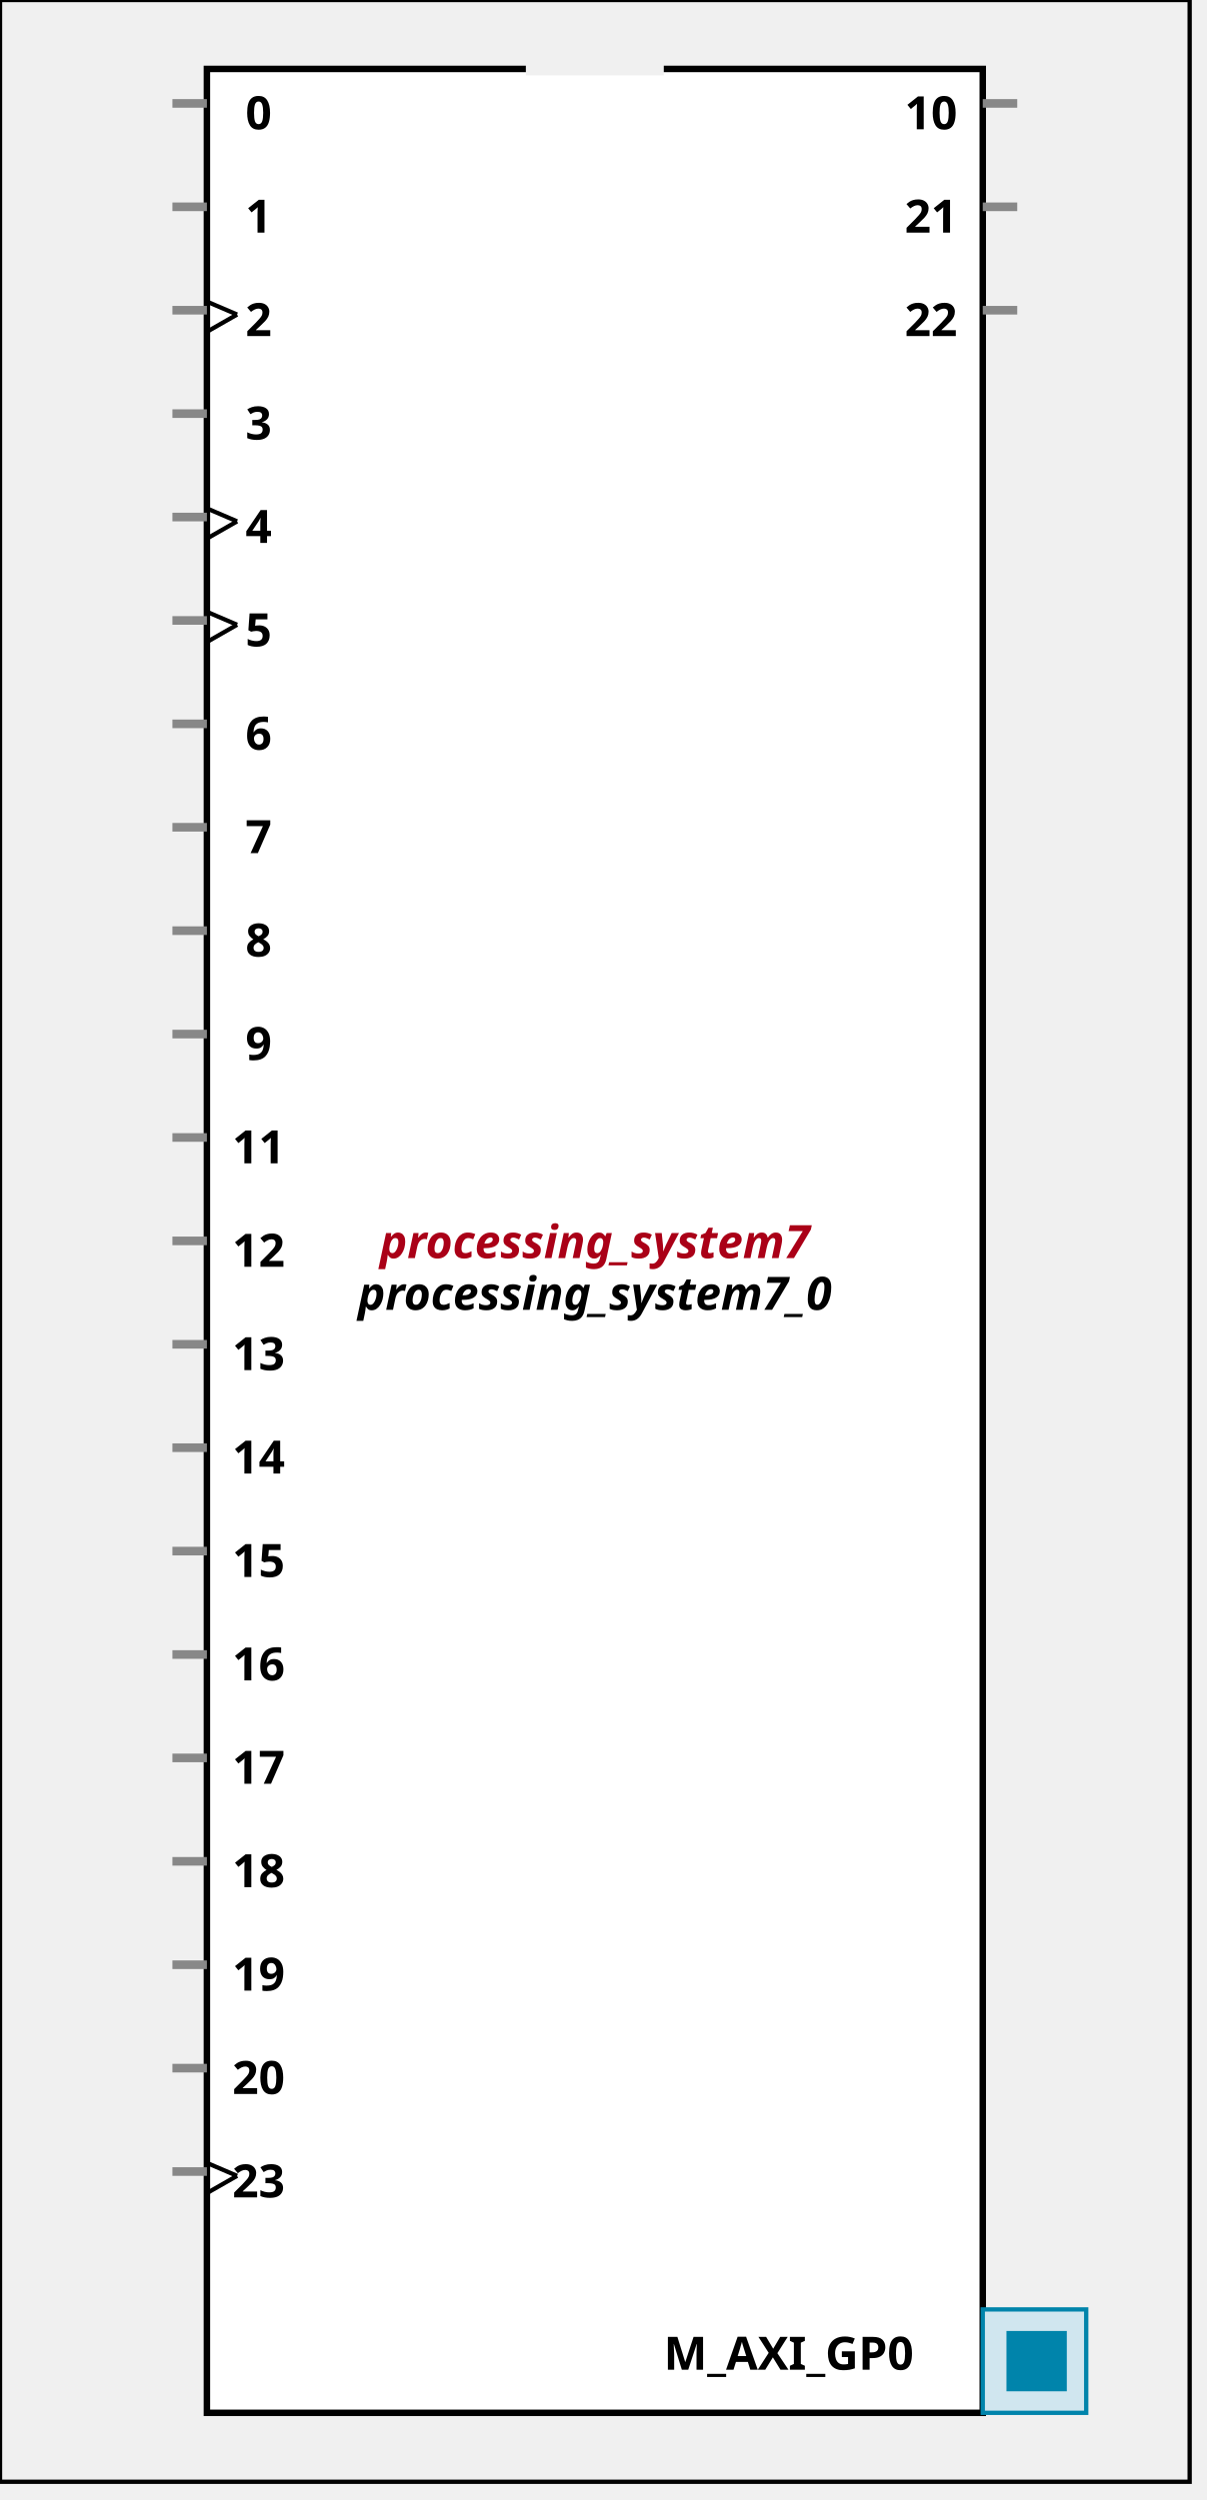
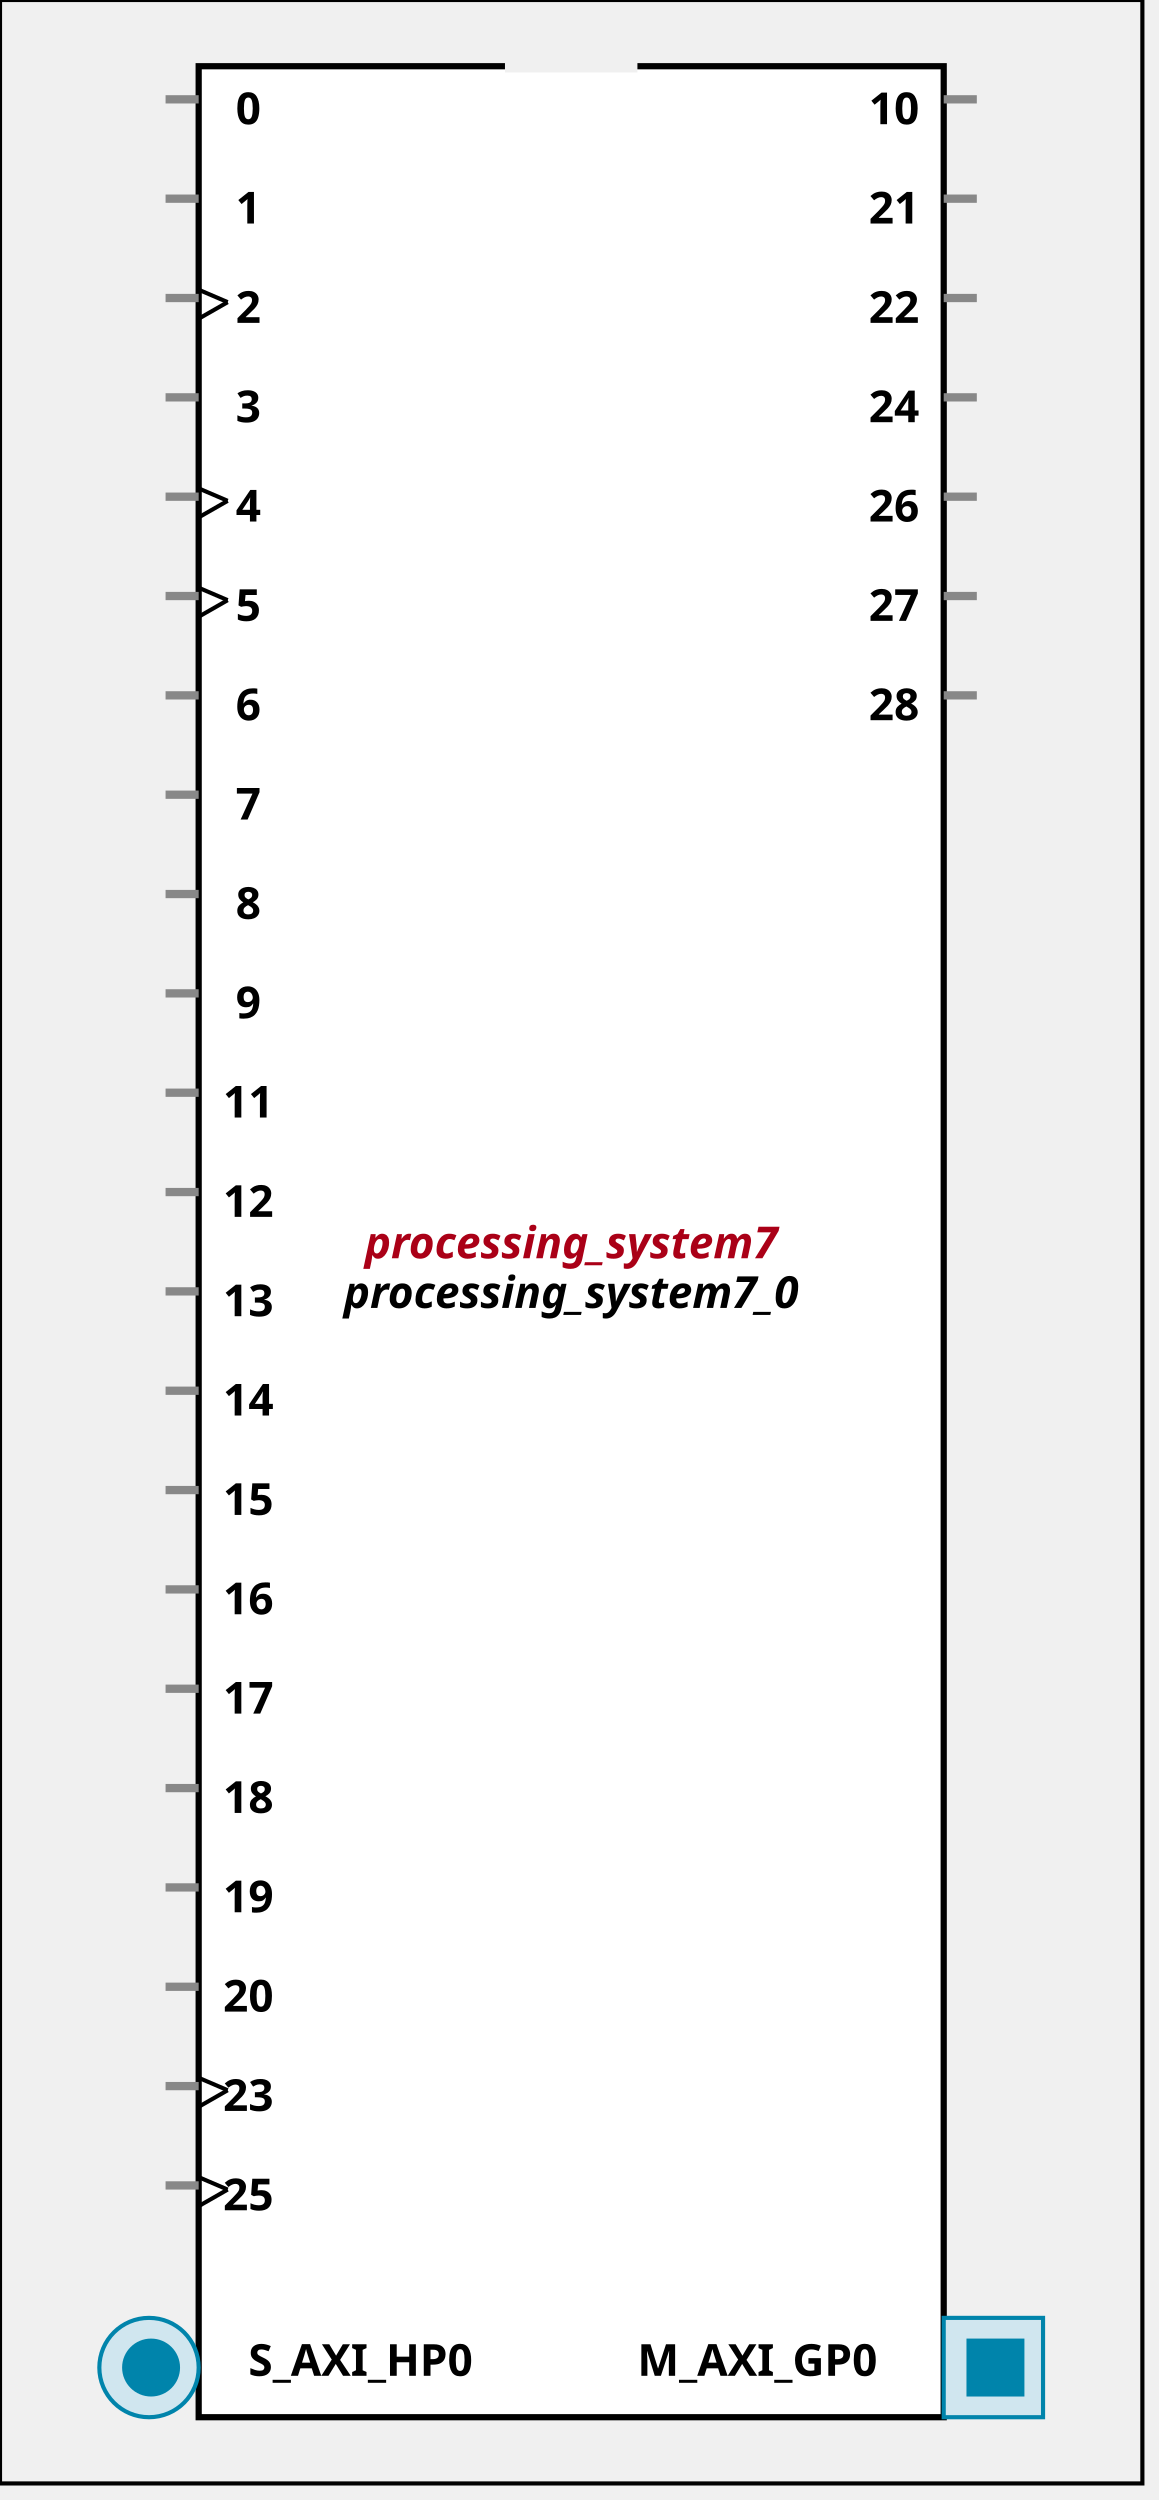
- <svg xmlns:xlink="http://www.w3.org/1999/xlink" width="280" height="580">
+ <svg xmlns:xlink="http://www.w3.org/1999/xlink" width="280" height="604">
  <defs>
    <g id="AXI_BifLabel">
      <rect x="0" y="0" rx="3" ry="3" width="32" height="16" style="fill:#0084AB; stroke:black; stroke-width:1" />
    </g>
    <g id="AXI_busconn_SLAVE">
      <circle cx="12" cy="12" r="12" style="fill:#D0E6EF; stroke:#0084AB; stroke-width:1" />
      <circle cx="12.5" cy="12" r="7" style="fill:#0084AB; stroke:none;" />
    </g>
    <g id="AXI_busconn_MASTER">
      <rect x="0" y="0" width="24" height="24" style="fill:#D0E6EF; stroke:#0084AB; stroke-width:1" />
      <rect x="5.5" y="5" width="14" height="14" style="fill:#0084AB; stroke:none;" />
+     </g>
+     <g id="AXIS_BifLabel">
+       <rect x="0" y="0" rx="3" ry="3" width="32" height="16" style="fill:#0084AB; stroke:black; stroke-width:1" />
+     </g>
+     <g id="AXIS_busconn_TARGET">
+       <circle cx="12" cy="12" r="12" style="fill:#D0E6EF; stroke:#0084AB; stroke-width:1" />
+       <circle cx="12.5" cy="12" r="7" style="fill:#0084AB; stroke:none;" />
+     </g>
+     <g id="AXIS_busconn_INITIATOR">
+       <rect x="0" y="0" width="24" height="24" style="fill:#D0E6EF; stroke:#0084AB; stroke-width:1" />
+       <rect x="5.5" y="5" width="14" height="14" style="fill:#0084AB; stroke:none;" />
+     </g>
+     <g id="USER_BifLabel">
+       <rect x="0" y="0" rx="3" ry="3" width="32" height="16" style="fill:#009999; stroke:black; stroke-width:1" />
+     </g>
+     <g id="USER_busconn_TARGET">
+       <circle cx="12" cy="12" r="12" style="fill:#00CCCC; stroke:#009999; stroke-width:1" />
+       <circle cx="12.5" cy="12" r="7" style="fill:#009999; stroke:none;" />
+     </g>
+     <g id="USER_busconn_INITIATOR">
+       <rect x="0" y="0" width="24" height="24" style="fill:#00CCCC; stroke:#009999; stroke-width:1" />
+       <rect x="5.5" y="5" width="14" height="14" style="fill:#009999; stroke:none;" />
    </g>
    <g id="KEY_BifLabel">
      <rect x="0" y="0" rx="3" ry="3" width="32" height="16" style="fill:#444444; stroke:black; stroke-width:1" />
    </g>
    <g id="KEY_busconn_SLAVE">
      <circle cx="12" cy="12" r="12" style="fill:#888888; stroke:#444444; stroke-width:1" />
      <circle cx="12.5" cy="12" r="7" style="fill:#444444; stroke:none;" />
    </g>
    <g id="KEY_busconn_MASTER">
      <rect x="0" y="0" width="24" height="24" style="fill:#888888; stroke:#444444; stroke-width:1" />
      <rect x="5.5" y="5" width="14" height="14" style="fill:#444444; stroke:none;" />
    </g>
    <g id="KEY_busconn_MASTER_SLAVE">
      <circle cx="12" cy="12" r="12" style="fill:#888888; stroke:#444444; stroke-width:1" />
      <circle cx="12.5" cy="12" r="7" style="fill:#444444; stroke:none;" />
      <rect x="0" y="12" width="24" height="12" style="fill:#888888; stroke:#444444; stroke-width:1" />
      <rect x="5.5" y="12" width="14" height="7" style="fill:#444444; stroke:none;" />
    </g>
    <g id="KEY_busconn_TARGET">
      <circle cx="12" cy="12" r="12" style="fill:#888888; stroke:#444444; stroke-width:1" />
      <circle cx="12.5" cy="12" r="7" style="fill:#444444; stroke:none;" />
    </g>
    <g id="KEY_busconn_INITIATOR">
      <rect x="0" y="0" width="24" height="24" style="fill:#888888; stroke:#444444; stroke-width:1" />
      <rect x="5.5" y="5" width="14" height="14" style="fill:#444444; stroke:none;" />
    </g>
    <g id="KEY_busconn_MONITOR">
      <rect x="0" y="0.5" width="24" height="7" style="fill:#444444; stroke:none;" />
      <rect x="0" y="16" width="24" height="7" style="fill:#444444; stroke:none;" />
    </g>
    <g id="KEY_busconn_USER">
      <circle cx="12" cy="12" r="12" style="fill:#888888; stroke:#444444; stroke-width:1" />
      <circle cx="12.5" cy="12" r="7" style="fill:#444444; stroke:none;" />
    </g>
    <g id="KEY_busconn_TRANSPARENT">
      <circle cx="12" cy="12" r="12" style="fill:#FFFFFF; stroke:#444444; stroke-width:1" />
      <circle cx="12.5" cy="12" r="7" style="fill:#FFFFFF; stroke:none;" />
    </g>
    <g id="HCurve" overflow="visible">
      <path d="m 0  0,      a 16 16, 0,0,0, 32,0,     z" style="fill:#F0F0F0;fill-opacity:1;stroke:black;stroke-width:1.5" />
      <line x1="0" y1="0" x2="32" y2="0" style="stroke:#F0F0F0;stroke-width:3" />
    </g>
    <g id="IPD_StandardBody">
-       <rect x="0" y="0" width="276" height="576" style="fill:#F0F0F0;fill-opacity: 1.0; stroke:#000000; stroke-width:1" />
-       <rect x="48" y="16" width="180" height="544" style="fill:#FFFFFF; fill-opacity: 1.0; stroke:#000000; stroke-width:1.5" />
+       <rect x="0" y="0" width="276" height="600" style="fill:#F0F0F0;fill-opacity: 1.0; stroke:#000000; stroke-width:1" />
+       <rect x="48" y="16" width="180" height="568" style="fill:#FFFFFF; fill-opacity: 1.0; stroke:#000000; stroke-width:1.5" />
      <use x="122" y="16" xlink:href="#HCurve" />
    </g>
    <g id="IPD_PORT">
      <rect width="8" height="8" style="fill:#888888;stroke-width:1;stroke:black;" />
    </g>
    <g id="IPD_SPort">
      <line x1="0" y1="0" x2="8" y2="0" style="stroke:#888888;stroke-width:2;stroke-opacity:1" />
    </g>
    <g id="IPD_PortClk">
      <line x1="0" y1="0" x2="7" y2="3" style="stroke:#000000;stroke-width:1;stroke-opacity:1" />
      <line x1="7" y1="3" x2="0" y2="7" style="stroke:#000000;stroke-width:1;stroke-opacity:1" />
    </g>
  </defs>
  <use x="0" y="0" xlink:href="#IPD_StandardBody" />
-   <text x="138" y="292" fill="#AA0017" stroke="none" font-size="8pt" font-style="italic" font-weight="bold" text-anchor="middle" font-family="Verdana Arial Helvetica san-serif">processing_system7</text>
-   <text x="138" y="304" fill="#000000" stroke="none" font-size="8pt" font-style="italic" font-weight="bold" text-anchor="middle" font-family="Courier Arial Helvetica san-serif">processing_system7_0</text>
+   <text x="138" y="304" fill="#AA0017" stroke="none" font-size="8pt" font-style="italic" font-weight="bold" text-anchor="middle" font-family="Verdana Arial Helvetica san-serif">processing_system7</text>
+   <text x="138" y="316" fill="#000000" stroke="none" font-size="8pt" font-style="italic" font-weight="bold" text-anchor="middle" font-family="Courier Arial Helvetica san-serif">processing_system7_0</text>
  <use x="40" y="24" xlink:href="#IPD_SPort" />
  <text x="60" y="30" fill="#000000" stroke="none" font-size="8pt" font-style="normal" font-weight="bold" text-anchor="middle" font-family="Verdana Arial Helvetica san-serif">0</text>
  <use x="40" y="48" xlink:href="#IPD_SPort" />
  <text x="60" y="54" fill="#000000" stroke="none" font-size="8pt" font-style="normal" font-weight="bold" text-anchor="middle" font-family="Verdana Arial Helvetica san-serif">1</text>
  <use x="40" y="72" xlink:href="#IPD_SPort" />
  <use x="48" y="70" xlink:href="#IPD_PortClk" />
  <text x="60" y="78" fill="#000000" stroke="none" font-size="8pt" font-style="normal" font-weight="bold" text-anchor="middle" font-family="Verdana Arial Helvetica san-serif">2</text>
  <use x="40" y="96" xlink:href="#IPD_SPort" />
  <text x="60" y="102" fill="#000000" stroke="none" font-size="8pt" font-style="normal" font-weight="bold" text-anchor="middle" font-family="Verdana Arial Helvetica san-serif">3</text>
  <use x="40" y="120" xlink:href="#IPD_SPort" />
  <use x="48" y="118" xlink:href="#IPD_PortClk" />
  <text x="60" y="126" fill="#000000" stroke="none" font-size="8pt" font-style="normal" font-weight="bold" text-anchor="middle" font-family="Verdana Arial Helvetica san-serif">4</text>
  <use x="40" y="144" xlink:href="#IPD_SPort" />
  <use x="48" y="142" xlink:href="#IPD_PortClk" />
  <text x="60" y="150" fill="#000000" stroke="none" font-size="8pt" font-style="normal" font-weight="bold" text-anchor="middle" font-family="Verdana Arial Helvetica san-serif">5</text>
  <use x="40" y="168" xlink:href="#IPD_SPort" />
  <text x="60" y="174" fill="#000000" stroke="none" font-size="8pt" font-style="normal" font-weight="bold" text-anchor="middle" font-family="Verdana Arial Helvetica san-serif">6</text>
  <use x="40" y="192" xlink:href="#IPD_SPort" />
  <text x="60" y="198" fill="#000000" stroke="none" font-size="8pt" font-style="normal" font-weight="bold" text-anchor="middle" font-family="Verdana Arial Helvetica san-serif">7</text>
  <use x="40" y="216" xlink:href="#IPD_SPort" />
  <text x="60" y="222" fill="#000000" stroke="none" font-size="8pt" font-style="normal" font-weight="bold" text-anchor="middle" font-family="Verdana Arial Helvetica san-serif">8</text>
  <use x="40" y="240" xlink:href="#IPD_SPort" />
  <text x="60" y="246" fill="#000000" stroke="none" font-size="8pt" font-style="normal" font-weight="bold" text-anchor="middle" font-family="Verdana Arial Helvetica san-serif">9</text>
  <use x="40" y="264" xlink:href="#IPD_SPort" />
  <text x="60" y="270" fill="#000000" stroke="none" font-size="8pt" font-style="normal" font-weight="bold" text-anchor="middle" font-family="Verdana Arial Helvetica san-serif">11</text>
  <use x="40" y="288" xlink:href="#IPD_SPort" />
  <text x="60" y="294" fill="#000000" stroke="none" font-size="8pt" font-style="normal" font-weight="bold" text-anchor="middle" font-family="Verdana Arial Helvetica san-serif">12</text>
  <use x="40" y="312" xlink:href="#IPD_SPort" />
  <text x="60" y="318" fill="#000000" stroke="none" font-size="8pt" font-style="normal" font-weight="bold" text-anchor="middle" font-family="Verdana Arial Helvetica san-serif">13</text>
  <use x="40" y="336" xlink:href="#IPD_SPort" />
  <text x="60" y="342" fill="#000000" stroke="none" font-size="8pt" font-style="normal" font-weight="bold" text-anchor="middle" font-family="Verdana Arial Helvetica san-serif">14</text>
  <use x="40" y="360" xlink:href="#IPD_SPort" />
  <text x="60" y="366" fill="#000000" stroke="none" font-size="8pt" font-style="normal" font-weight="bold" text-anchor="middle" font-family="Verdana Arial Helvetica san-serif">15</text>
  <use x="40" y="384" xlink:href="#IPD_SPort" />
  <text x="60" y="390" fill="#000000" stroke="none" font-size="8pt" font-style="normal" font-weight="bold" text-anchor="middle" font-family="Verdana Arial Helvetica san-serif">16</text>
  <use x="40" y="408" xlink:href="#IPD_SPort" />
  <text x="60" y="414" fill="#000000" stroke="none" font-size="8pt" font-style="normal" font-weight="bold" text-anchor="middle" font-family="Verdana Arial Helvetica san-serif">17</text>
  <use x="40" y="432" xlink:href="#IPD_SPort" />
  <text x="60" y="438" fill="#000000" stroke="none" font-size="8pt" font-style="normal" font-weight="bold" text-anchor="middle" font-family="Verdana Arial Helvetica san-serif">18</text>
  <use x="40" y="456" xlink:href="#IPD_SPort" />
  <text x="60" y="462" fill="#000000" stroke="none" font-size="8pt" font-style="normal" font-weight="bold" text-anchor="middle" font-family="Verdana Arial Helvetica san-serif">19</text>
  <use x="40" y="480" xlink:href="#IPD_SPort" />
  <text x="60" y="486" fill="#000000" stroke="none" font-size="8pt" font-style="normal" font-weight="bold" text-anchor="middle" font-family="Verdana Arial Helvetica san-serif">20</text>
  <use x="40" y="504" xlink:href="#IPD_SPort" />
  <use x="48" y="502" xlink:href="#IPD_PortClk" />
  <text x="60" y="510" fill="#000000" stroke="none" font-size="8pt" font-style="normal" font-weight="bold" text-anchor="middle" font-family="Verdana Arial Helvetica san-serif">23</text>
+   <use x="40" y="528" xlink:href="#IPD_SPort" />
+   <use x="48" y="526" xlink:href="#IPD_PortClk" />
+   <text x="60" y="534" fill="#000000" stroke="none" font-size="8pt" font-style="normal" font-weight="bold" text-anchor="middle" font-family="Verdana Arial Helvetica san-serif">25</text>
  <use x="228" y="24" xlink:href="#IPD_SPort" />
  <text x="216" y="30" fill="#000000" stroke="none" font-size="8pt" font-style="normal" font-weight="bold" text-anchor="middle" font-family="Verdana Arial Helvetica san-serif">10</text>
  <use x="228" y="48" xlink:href="#IPD_SPort" />
  <text x="216" y="54" fill="#000000" stroke="none" font-size="8pt" font-style="normal" font-weight="bold" text-anchor="middle" font-family="Verdana Arial Helvetica san-serif">21</text>
  <use x="228" y="72" xlink:href="#IPD_SPort" />
  <text x="216" y="78" fill="#000000" stroke="none" font-size="8pt" font-style="normal" font-weight="bold" text-anchor="middle" font-family="Verdana Arial Helvetica san-serif">22</text>
-   <use x="228" y="536" xlink:href="#AXI_busconn_MASTER" />
-   <text x="154" y="550" fill="#000000" stroke="none" font-size="8pt" font-style="normal" font-weight="bold" font-family="Verdana Arial Helvetica san-serif">M_AXI_GP0</text>
+   <use x="228" y="96" xlink:href="#IPD_SPort" />
+   <text x="216" y="102" fill="#000000" stroke="none" font-size="8pt" font-style="normal" font-weight="bold" text-anchor="middle" font-family="Verdana Arial Helvetica san-serif">24</text>
+   <use x="228" y="120" xlink:href="#IPD_SPort" />
+   <text x="216" y="126" fill="#000000" stroke="none" font-size="8pt" font-style="normal" font-weight="bold" text-anchor="middle" font-family="Verdana Arial Helvetica san-serif">26</text>
+   <use x="228" y="144" xlink:href="#IPD_SPort" />
+   <text x="216" y="150" fill="#000000" stroke="none" font-size="8pt" font-style="normal" font-weight="bold" text-anchor="middle" font-family="Verdana Arial Helvetica san-serif">27</text>
+   <use x="228" y="168" xlink:href="#IPD_SPort" />
+   <text x="216" y="174" fill="#000000" stroke="none" font-size="8pt" font-style="normal" font-weight="bold" text-anchor="middle" font-family="Verdana Arial Helvetica san-serif">28</text>
+   <use x="24" y="560" xlink:href="#AXI_busconn_SLAVE" />
+   <text x="60" y="574" fill="#000000" stroke="none" font-size="8pt" font-style="normal" font-weight="bold" font-family="Verdana Arial Helvetica san-serif">S_AXI_HP0</text>
+   <use x="228" y="560" xlink:href="#AXI_busconn_MASTER" />
+   <text x="154" y="574" fill="#000000" stroke="none" font-size="8pt" font-style="normal" font-weight="bold" font-family="Verdana Arial Helvetica san-serif">M_AXI_GP0</text>
</svg>
